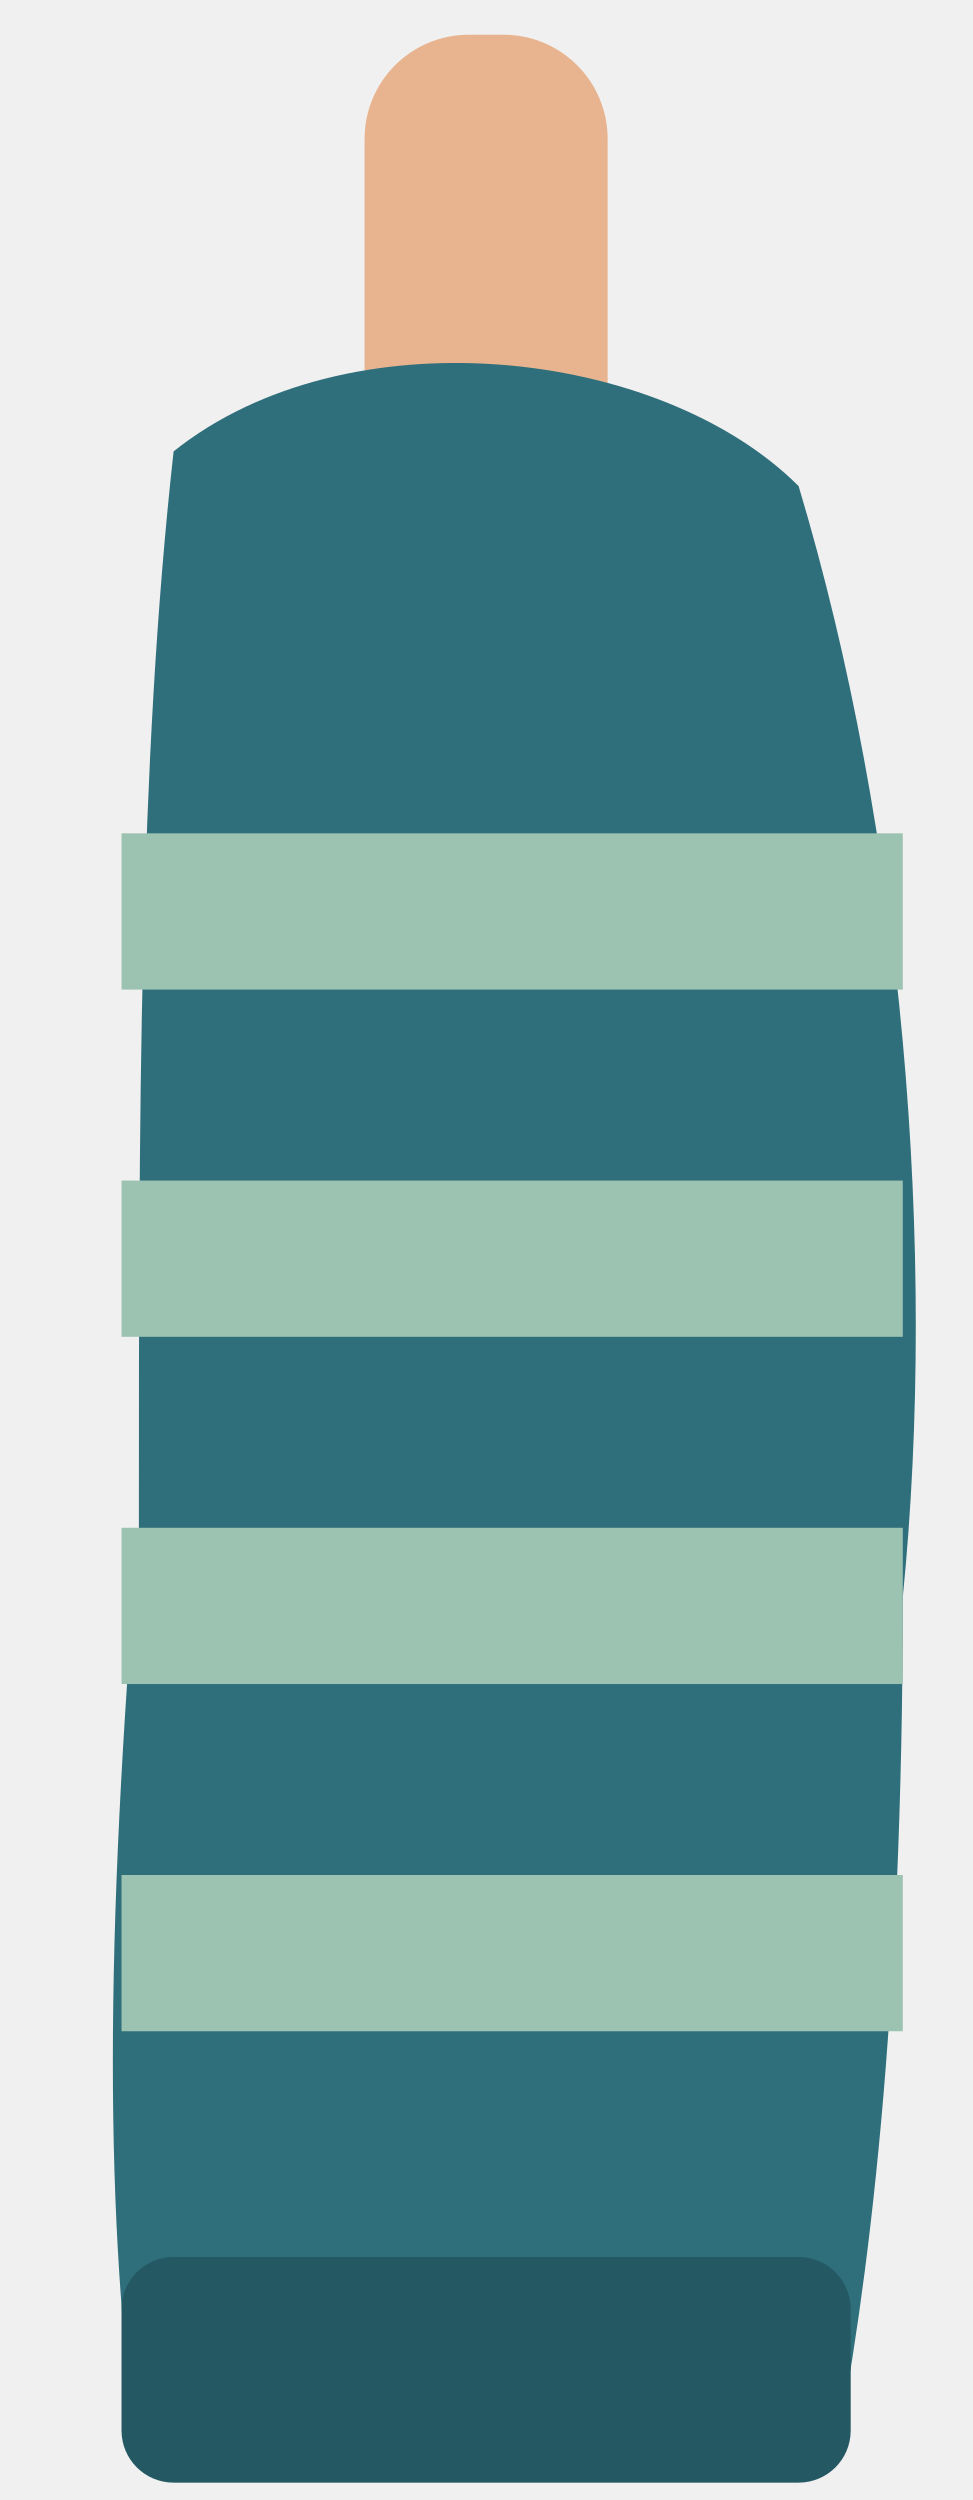
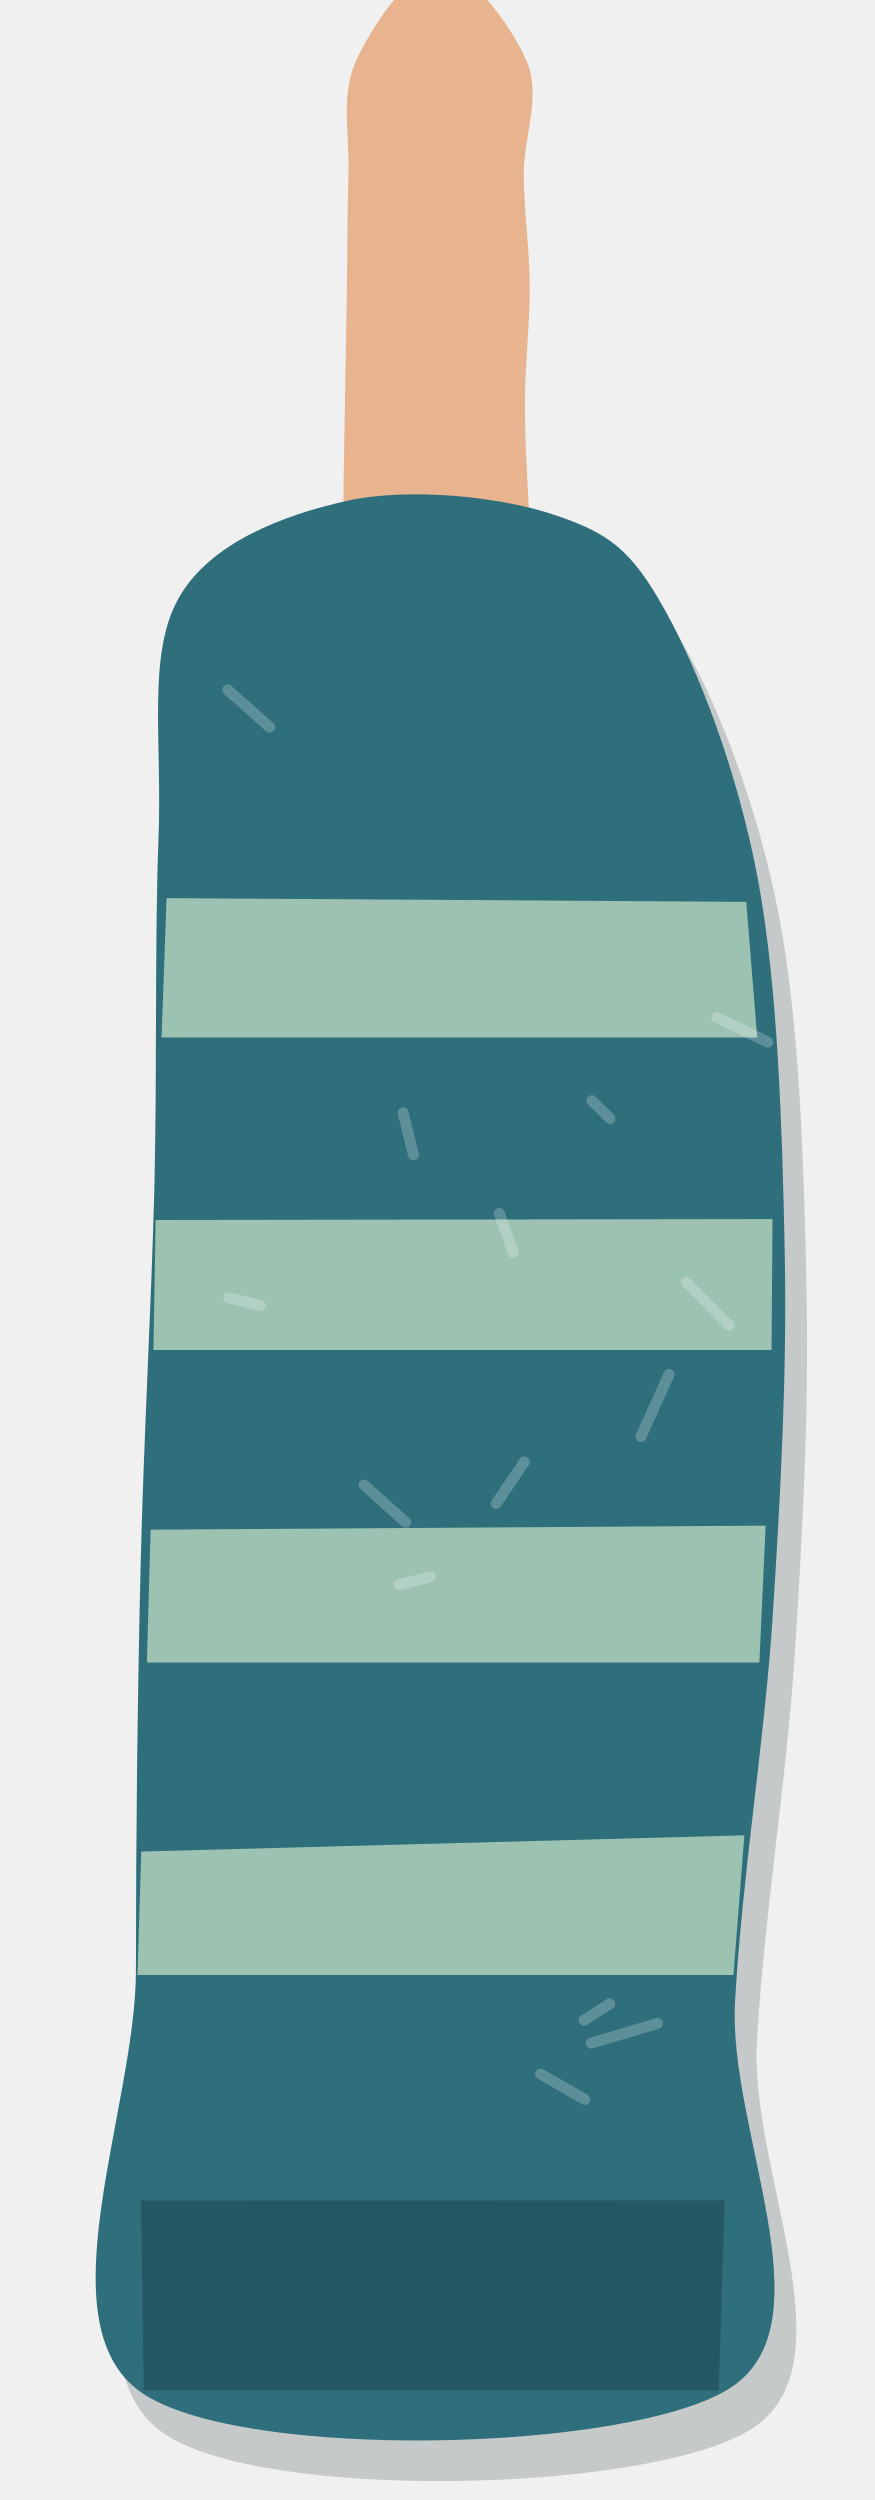
- <svg xmlns="http://www.w3.org/2000/svg" width="112" height="288" viewBox="0 0 112 288" fill="none">
-   <path d="M58 4H54C47.373 4 42 9.373 42 16V48C42 54.627 47.373 60 54 60H58C64.627 60 70 54.627 70 48V16C70 9.373 64.627 4 58 4Z" fill="#E8B48F" />
-   <path d="M20 52C40 36 76 40 92 56C104 96 108 144 104 184C104 232 100 264 96 284H16C12 256 12 224 16 176C16 128 16 88 20 52Z" fill="#2F6F7B" />
-   <path d="M104 96H14V114H104V96Z" fill="#9CC2B2" />
-   <path d="M104 136H14V154H104V136Z" fill="#9CC2B2" />
-   <path d="M104 176H14V194H104V176Z" fill="#9CC2B2" />
-   <path d="M104 216H14V234H104V216Z" fill="#9CC2B2" />
-   <path d="M92 260H20C16.686 260 14 262.686 14 266V280C14 283.314 16.686 286 20 286H92C95.314 286 98 283.314 98 280V266C98 262.686 95.314 260 92 260Z" fill="#245863" />
+ <svg xmlns="http://www.w3.org/2000/svg" width="112" height="320" viewBox="-14 -18 28 80">
+   <g transform="translate(0,-16)">
+     <path d="M0.07,-3.05C0.99,-3.05 2.42,-1.11 2.87,0C3.32,1.11 2.75,2.4 2.76,3.6C2.77,4.8 2.95,6 2.95,7.2C2.96,8.4 2.8,9.6 2.8,10.8C2.79,12 2.87,13.2 2.93,14.4C2.98,15.6 3.6,16.9 3.13,18C2.66,19.1 1.13,21 0.11,21C-0.91,21 -2.46,19.1 -2.98,18C-3.5,16.9 -3.02,15.6 -3.01,14.4C-3.01,13.2 -2.98,12 -2.96,10.8C-2.94,9.6 -2.92,8.4 -2.9,7.2C-2.88,6 -2.89,4.8 -2.85,3.6C-2.8,2.4 -3.11,1.11 -2.63,0C-2.14,-1.11 -0.85,-3.05 0.07,-3.05Z" fill="#e8b48f" />
+   </g>
+   <path d="M-8.3,1.17C-9.3,2.98 -8.8,5.74 -8.93,8.88C-9.05,12.03 -8.97,16.14 -9.06,20.01C-9.16,23.88 -9.4,27.93 -9.5,32.1C-9.6,36.27 -9.65,40.61 -9.65,45.02C-9.64,49.43 -12.66,56.32 -9.49,58.55C-6.32,60.78 6.22,60.48 9.39,58.4C12.56,56.32 9.3,50.18 9.52,46.08C9.75,41.99 10.45,37.84 10.72,33.82C10.98,29.81 11.19,25.94 11.11,21.99C11.03,18.04 10.89,13.54 10.25,10.12C9.61,6.71 8.36,3.45 7.27,1.51C6.19,-0.44 5.45,-0.95 3.75,-1.52C2.06,-2.1 -0.9,-2.42 -2.91,-1.97C-4.92,-1.52 -7.3,-0.64 -8.3,1.17Z" transform="translate(0.7,1.3)" fill="#1f3036" fill-opacity="0.2" />
+   <path d="M-8.3,1.17C-9.3,2.98 -8.8,5.74 -8.93,8.88C-9.05,12.03 -8.97,16.14 -9.06,20.01C-9.16,23.88 -9.4,27.93 -9.5,32.1C-9.6,36.27 -9.65,40.61 -9.65,45.02C-9.64,49.43 -12.66,56.32 -9.49,58.55C-6.32,60.78 6.22,60.48 9.39,58.4C12.56,56.32 9.3,50.18 9.52,46.08C9.75,41.99 10.45,37.84 10.72,33.82C10.98,29.81 11.19,25.94 11.11,21.99C11.03,18.04 10.89,13.54 10.25,10.12C9.61,6.71 8.36,3.45 7.27,1.51C6.19,-0.44 5.45,-0.95 3.75,-1.52C2.06,-2.1 -0.9,-2.42 -2.91,-1.97C-4.92,-1.52 -7.3,-0.64 -8.3,1.17Z" fill="#2f6f7b" />
+   <path d="M-8.67,10.74 L9.88,10.86 L10.23,15.2 L-8.83,15.2 Z" fill="#9cc2b2" />
+   <path d="M-9.02,21.04 L10.72,21.01 L10.69,25.2 L-9.09,25.2 Z" fill="#9cc2b2" />
+   <path d="M-9.18,30.95 L10.5,30.82 L10.3,35.2 L-9.3,35.2 Z" fill="#9cc2b2" />
+   <path d="M-9.48,41.25 L9.82,40.73 L9.47,45.2 L-9.6,45.2 Z" fill="#9cc2b2" />
+   <path d="M-9.49,52.42 L9.19,52.41 L9,58.5 L-9.4,58.5 Z" fill="#245863" />
+   <path d="M3.3,48.37l1.41,0.81" stroke="#ffffff" stroke-opacity="0.22" stroke-width="0.35" stroke-linecap="round" />
+   <path d="M-1.1,17.61l0.33,1.34" stroke="#ffffff" stroke-opacity="0.22" stroke-width="0.35" stroke-linecap="round" />
+   <path d="M-2.35,29.52l1.33,1.19" stroke="#ffffff" stroke-opacity="0.22" stroke-width="0.35" stroke-linecap="round" />
+   <path d="M7.41,25.98l-0.9,1.99" stroke="#ffffff" stroke-opacity="0.22" stroke-width="0.35" stroke-linecap="round" />
+   <path d="M2.78,28.78l-0.9,1.33" stroke="#ffffff" stroke-opacity="0.22" stroke-width="0.35" stroke-linecap="round" />
+   <path d="M7.97,23.04l1.36,1.37" stroke="#ffffff" stroke-opacity="0.22" stroke-width="0.35" stroke-linecap="round" />
+   <path d="M1.98,20.83l0.44,1.25" stroke="#ffffff" stroke-opacity="0.22" stroke-width="0.35" stroke-linecap="round" />
+   <path d="M5.51,46.12l-0.82,0.53" stroke="#ffffff" stroke-opacity="0.22" stroke-width="0.35" stroke-linecap="round" />
+   <path d="M-6.68,23.53l1.01,0.25" stroke="#ffffff" stroke-opacity="0.22" stroke-width="0.35" stroke-linecap="round" />
+   <path d="M8.94,14.56l1.63,0.79" stroke="#ffffff" stroke-opacity="0.22" stroke-width="0.35" stroke-linecap="round" />
+   <path d="M-0.23,32.46l-0.99,0.25" stroke="#ffffff" stroke-opacity="0.22" stroke-width="0.35" stroke-linecap="round" />
+   <path d="M7.04,46.75l-2.12,0.63" stroke="#ffffff" stroke-opacity="0.22" stroke-width="0.35" stroke-linecap="round" />
+   <path d="M4.94,17.22l0.58,0.57" stroke="#ffffff" stroke-opacity="0.22" stroke-width="0.35" stroke-linecap="round" />
+   <path d="M-6.71,4.08l1.34,1.19" stroke="#ffffff" stroke-opacity="0.22" stroke-width="0.35" stroke-linecap="round" />
</svg>
